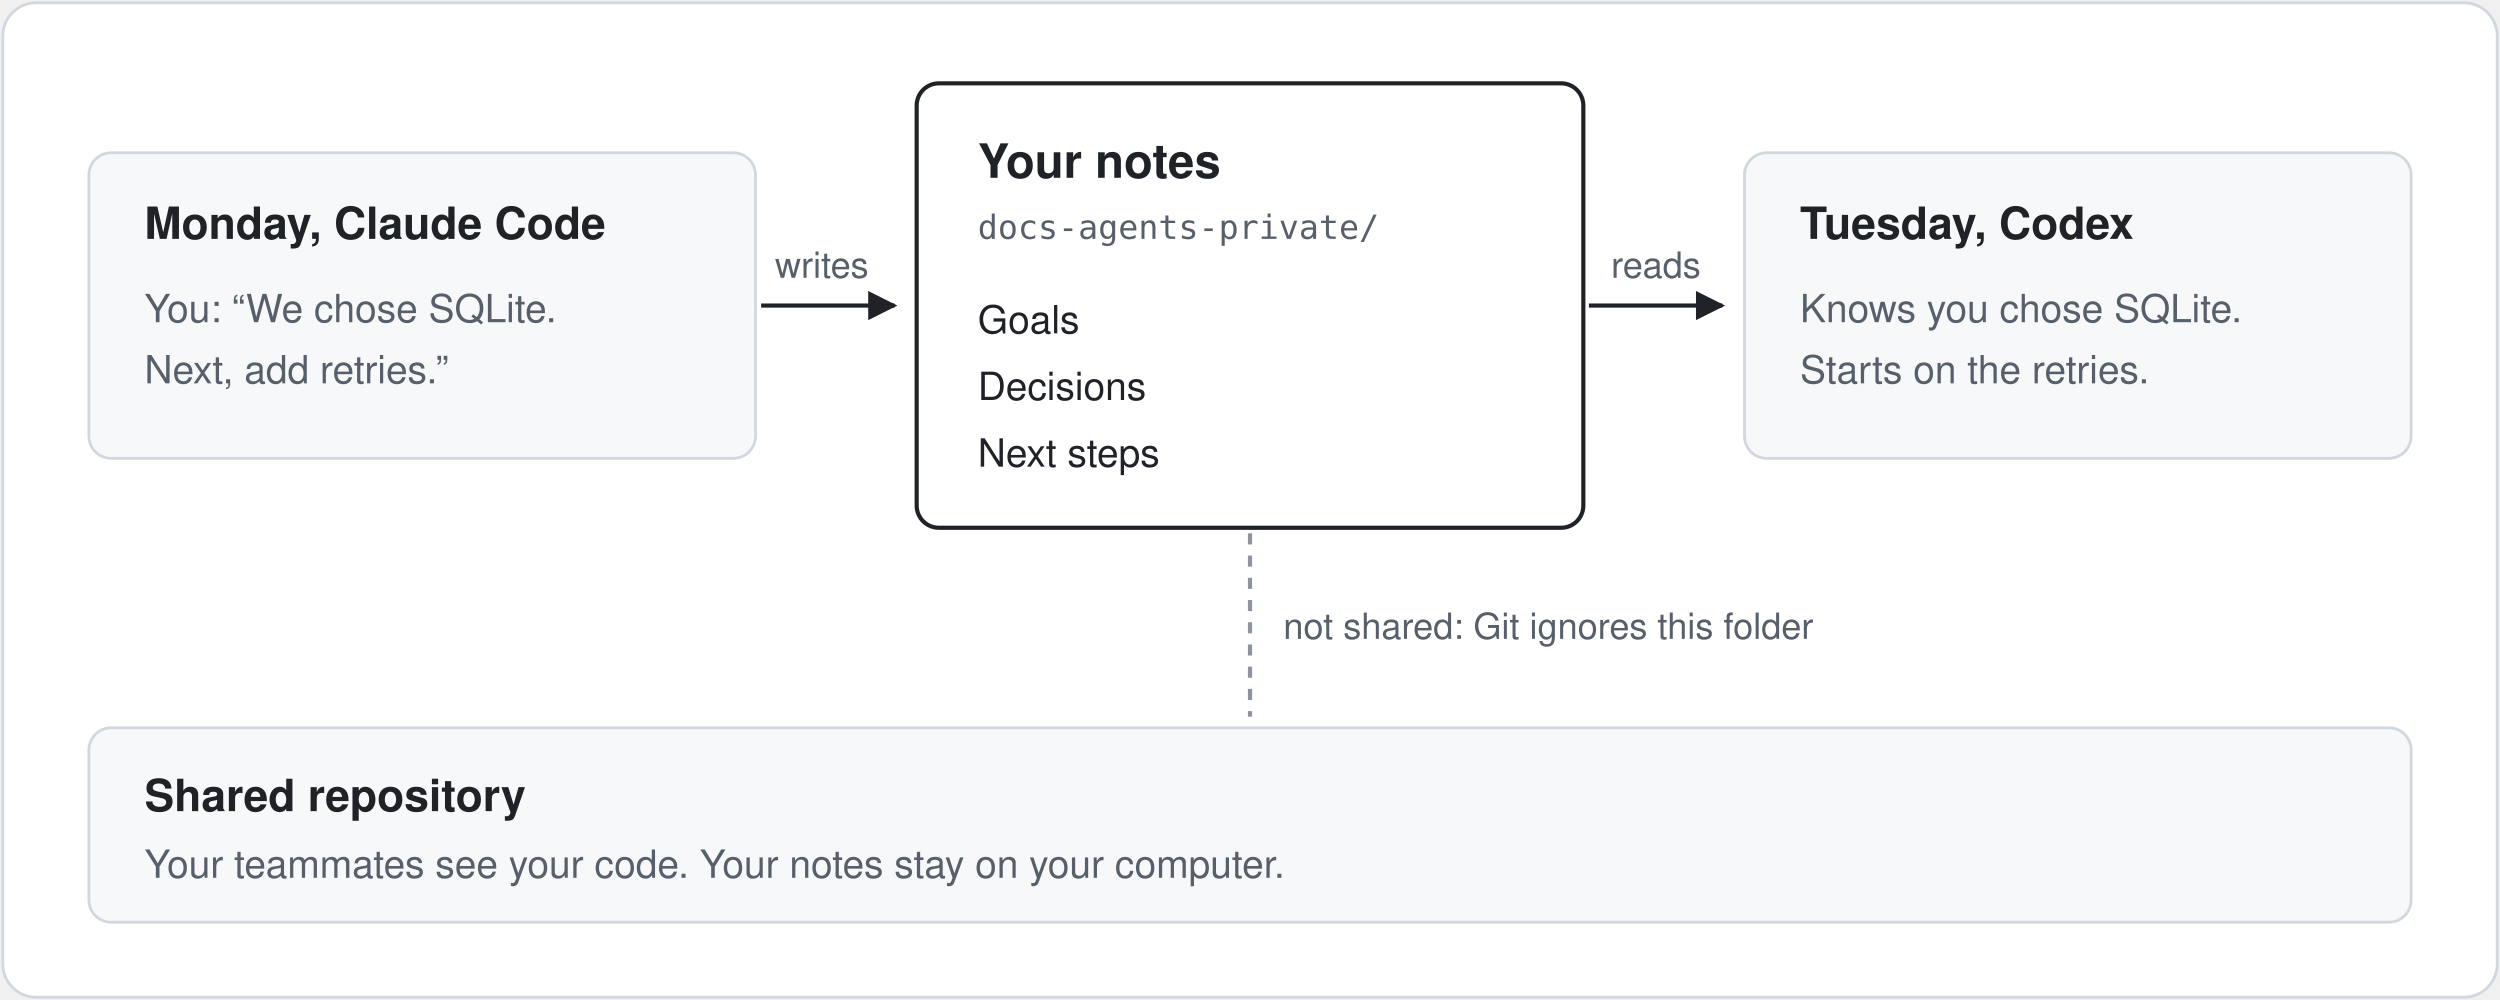
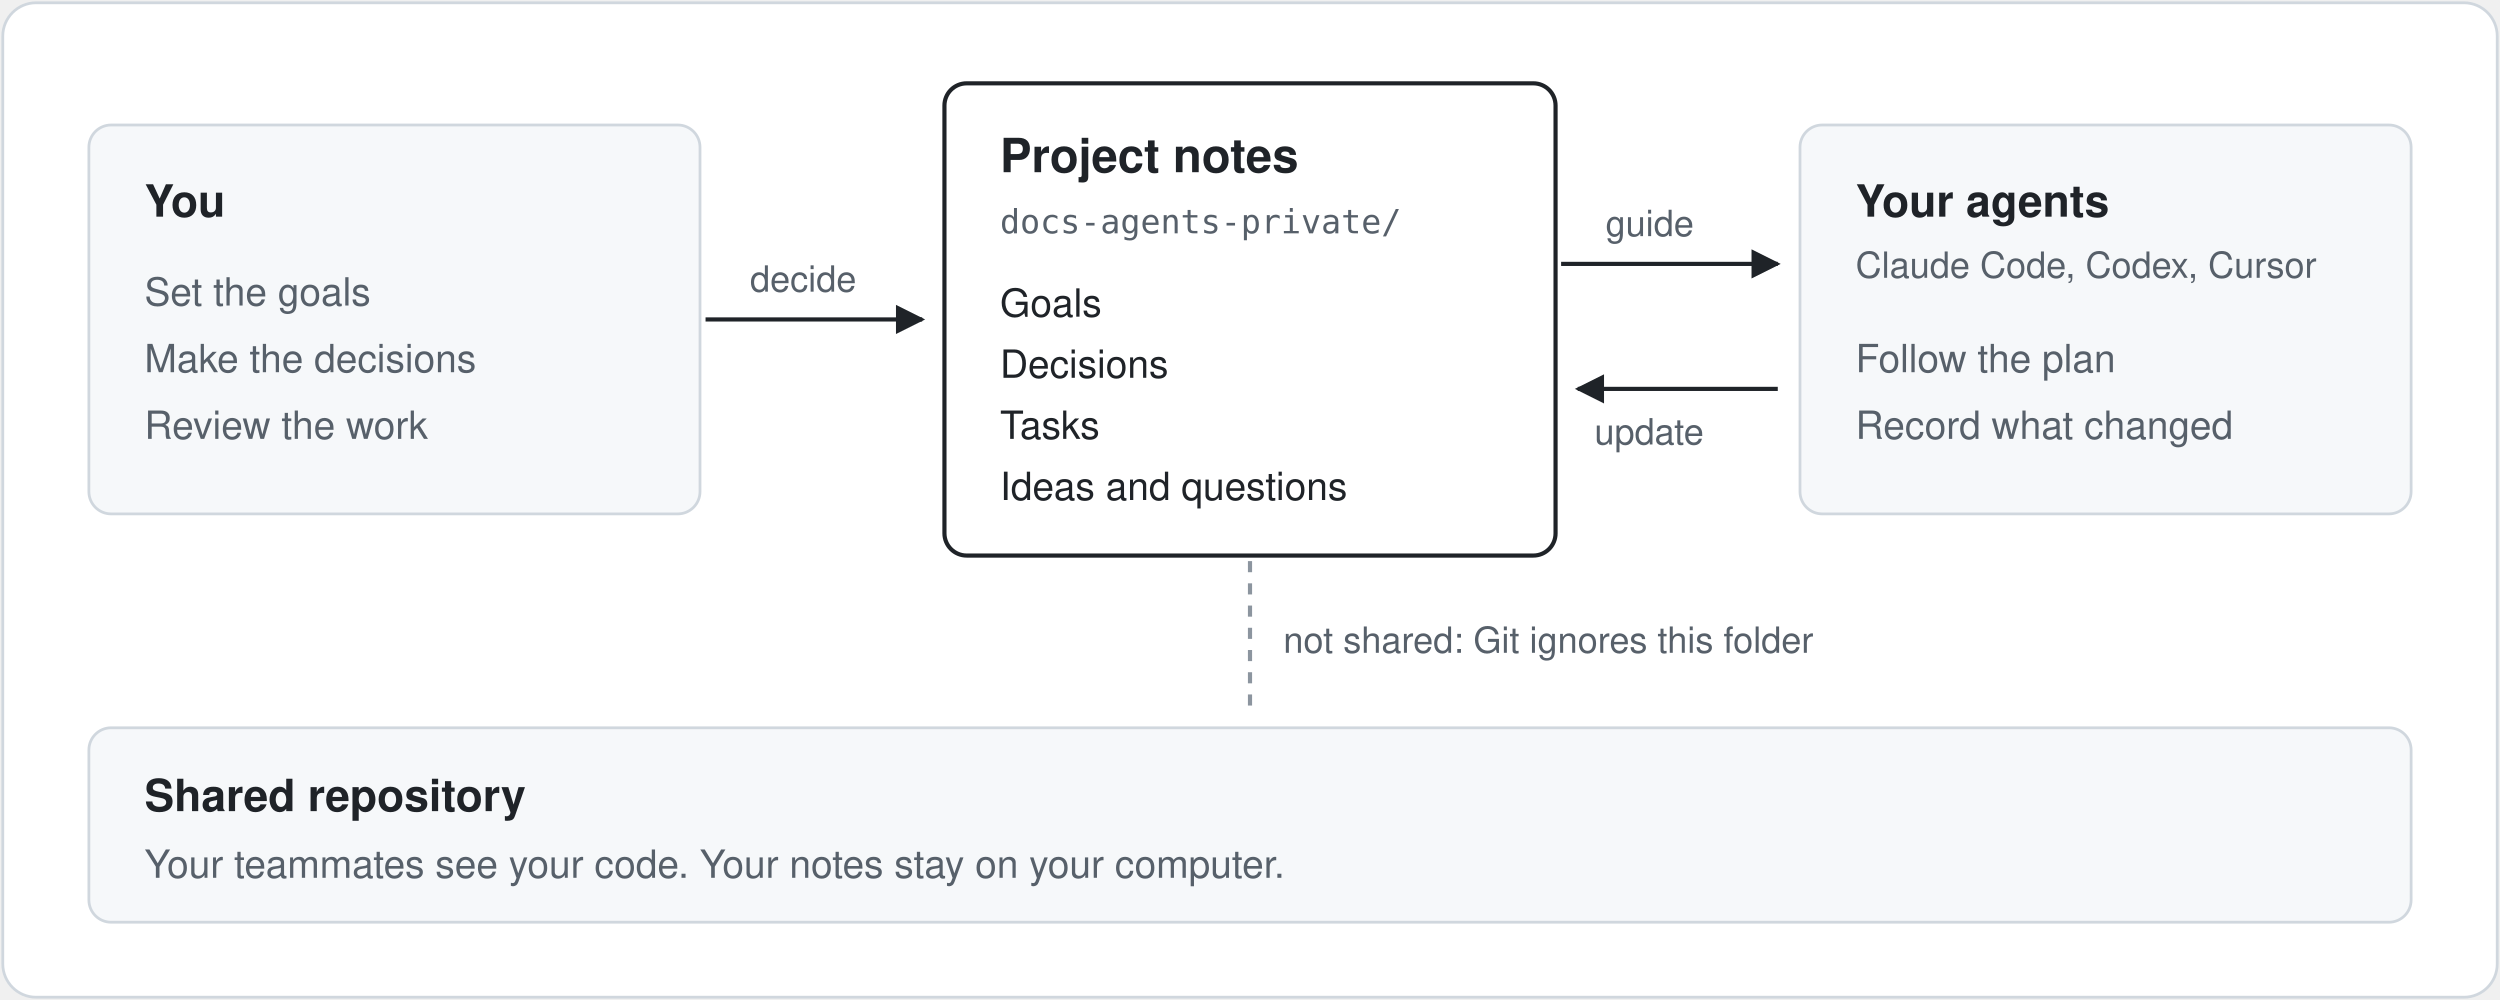
<svg xmlns="http://www.w3.org/2000/svg" viewBox="0 0 900 360" width="900" height="360" role="img" aria-labelledby="title desc">
  <style>
    .bg{fill:#ffffff;stroke:#d0d7de}
    .box{fill:#f6f8fa;stroke:#d0d7de}
    .notes{fill:#ffffff;stroke:#1f2328}
    .t{fill:#1f2328;font-family:-apple-system,BlinkMacSystemFont,"Segoe UI",Helvetica,Arial,sans-serif}
    .m{fill:#57606a;font-family:-apple-system,BlinkMacSystemFont,"Segoe UI",Helvetica,Arial,sans-serif}
    .mono{font-family:ui-monospace,SFMono-Regular,Menlo,Consolas,monospace}
    .line{stroke:#1f2328;stroke-width:1.5;fill:none}
    .dash{stroke:#8c959f;stroke-width:1.5;stroke-dasharray:4 4;fill:none}
    .head{fill:#1f2328}
    @media (prefers-color-scheme: dark){
      .bg{fill:#0d1117;stroke:#30363d}
      .box{fill:#161b22;stroke:#30363d}
      .notes{fill:#0d1117;stroke:#e6edf3}
      .t{fill:#e6edf3}
      .m{fill:#8d96a0}
      .line{stroke:#e6edf3}
      .dash{stroke:#6e7681}
      .head{fill:#e6edf3}
    }
  </style>
  <defs>
    <marker id="a" viewBox="0 0 10 10" refX="9" refY="5" markerWidth="7" markerHeight="7" orient="auto">
      <path class="head" d="M0 0L10 5L0 10z" />
    </marker>
  </defs>
  <rect class="bg" x="1" y="1" width="898" height="358" rx="12" />
-   <rect class="box" x="32" y="55" width="240" height="110" rx="8" />
-   <text class="t" x="52" y="86" font-size="16" font-weight="600">Monday, Claude Code</text>
-   <text class="m" x="52" y="116" font-size="14">You: “We chose SQLite.</text>
-   <text class="m" x="52" y="138" font-size="14">Next, add retries.”</text>
-   <path class="line" d="M274 110 H322" marker-end="url(#a)" />
-   <text class="m" x="279" y="100" font-size="13">writes</text>
-   <rect class="notes" x="330" y="30" width="240" height="160" rx="8" stroke-width="1.5" />
-   <text class="t" x="352" y="64" font-size="17" font-weight="600">Your notes</text>
-   <text class="m mono" x="352" y="86" font-size="12">docs-agents-private/</text>
-   <text class="t" x="352" y="120" font-size="14">Goals</text>
-   <text class="t" x="352" y="144" font-size="14">Decisions</text>
-   <text class="t" x="352" y="168" font-size="14">Next steps</text>
-   <path class="line" d="M572 110 H620" marker-end="url(#a)" />
-   <text class="m" x="580" y="100" font-size="13">reads</text>
-   <rect class="box" x="628" y="55" width="240" height="110" rx="8" />
-   <text class="t" x="648" y="86" font-size="16" font-weight="600">Tuesday, Codex</text>
-   <text class="m" x="648" y="116" font-size="14">Knows you chose SQLite.</text>
-   <text class="m" x="648" y="138" font-size="14">Starts on the retries.</text>
-   <path class="dash" d="M450 192 V258" />
-   <text class="m" x="462" y="230" font-size="13">not shared: Git ignores this folder</text>
+   <rect class="box" x="32" y="45" width="220" height="140" rx="8" />
+   <text class="t" x="52" y="78" font-size="16" font-weight="600">You</text>
+   <text class="m" x="52" y="110" font-size="14">Set the goals</text>
+   <text class="m" x="52" y="134" font-size="14">Make the decisions</text>
+   <text class="m" x="52" y="158" font-size="14">Review the work</text>
+   <path class="line" d="M254 115 H332" marker-end="url(#a)" />
+   <text class="m" x="270" y="105" font-size="13">decide</text>
+   <rect class="notes" x="340" y="30" width="220" height="170" rx="8" stroke-width="1.5" />
+   <text class="t" x="360" y="62" font-size="17" font-weight="600">Project notes</text>
+   <text class="m mono" x="360" y="84" font-size="12">docs-agents-private/</text>
+   <text class="t" x="360" y="114" font-size="14">Goals</text>
+   <text class="t" x="360" y="136" font-size="14">Decisions</text>
+   <text class="t" x="360" y="158" font-size="14">Tasks</text>
+   <text class="t" x="360" y="180" font-size="14">Ideas and questions</text>
+   <path class="line" d="M562 95 H640" marker-end="url(#a)" />
+   <text class="m" x="578" y="85" font-size="13">guide</text>
+   <path class="line" d="M640 140 H568" marker-end="url(#a)" />
+   <text class="m" x="574" y="160" font-size="13">update</text>
+   <rect class="box" x="648" y="45" width="220" height="140" rx="8" />
+   <text class="t" x="668" y="78" font-size="16" font-weight="600">Your agents</text>
+   <text class="m" x="668" y="100" font-size="13">Claude Code, Codex, Cursor</text>
+   <text class="m" x="668" y="134" font-size="14">Follow the plan</text>
+   <text class="m" x="668" y="158" font-size="14">Record what changed</text>
+   <path class="dash" d="M450 202 V258" />
+   <text class="m" x="462" y="235" font-size="13">not shared: Git ignores this folder</text>
  <rect class="box" x="32" y="262" width="836" height="70" rx="8" />
  <text class="t" x="52" y="292" font-size="16" font-weight="600">Shared repository</text>
  <text class="m" x="52" y="316" font-size="14">Your teammates see your code. Your notes stay on your computer.</text>
</svg>
